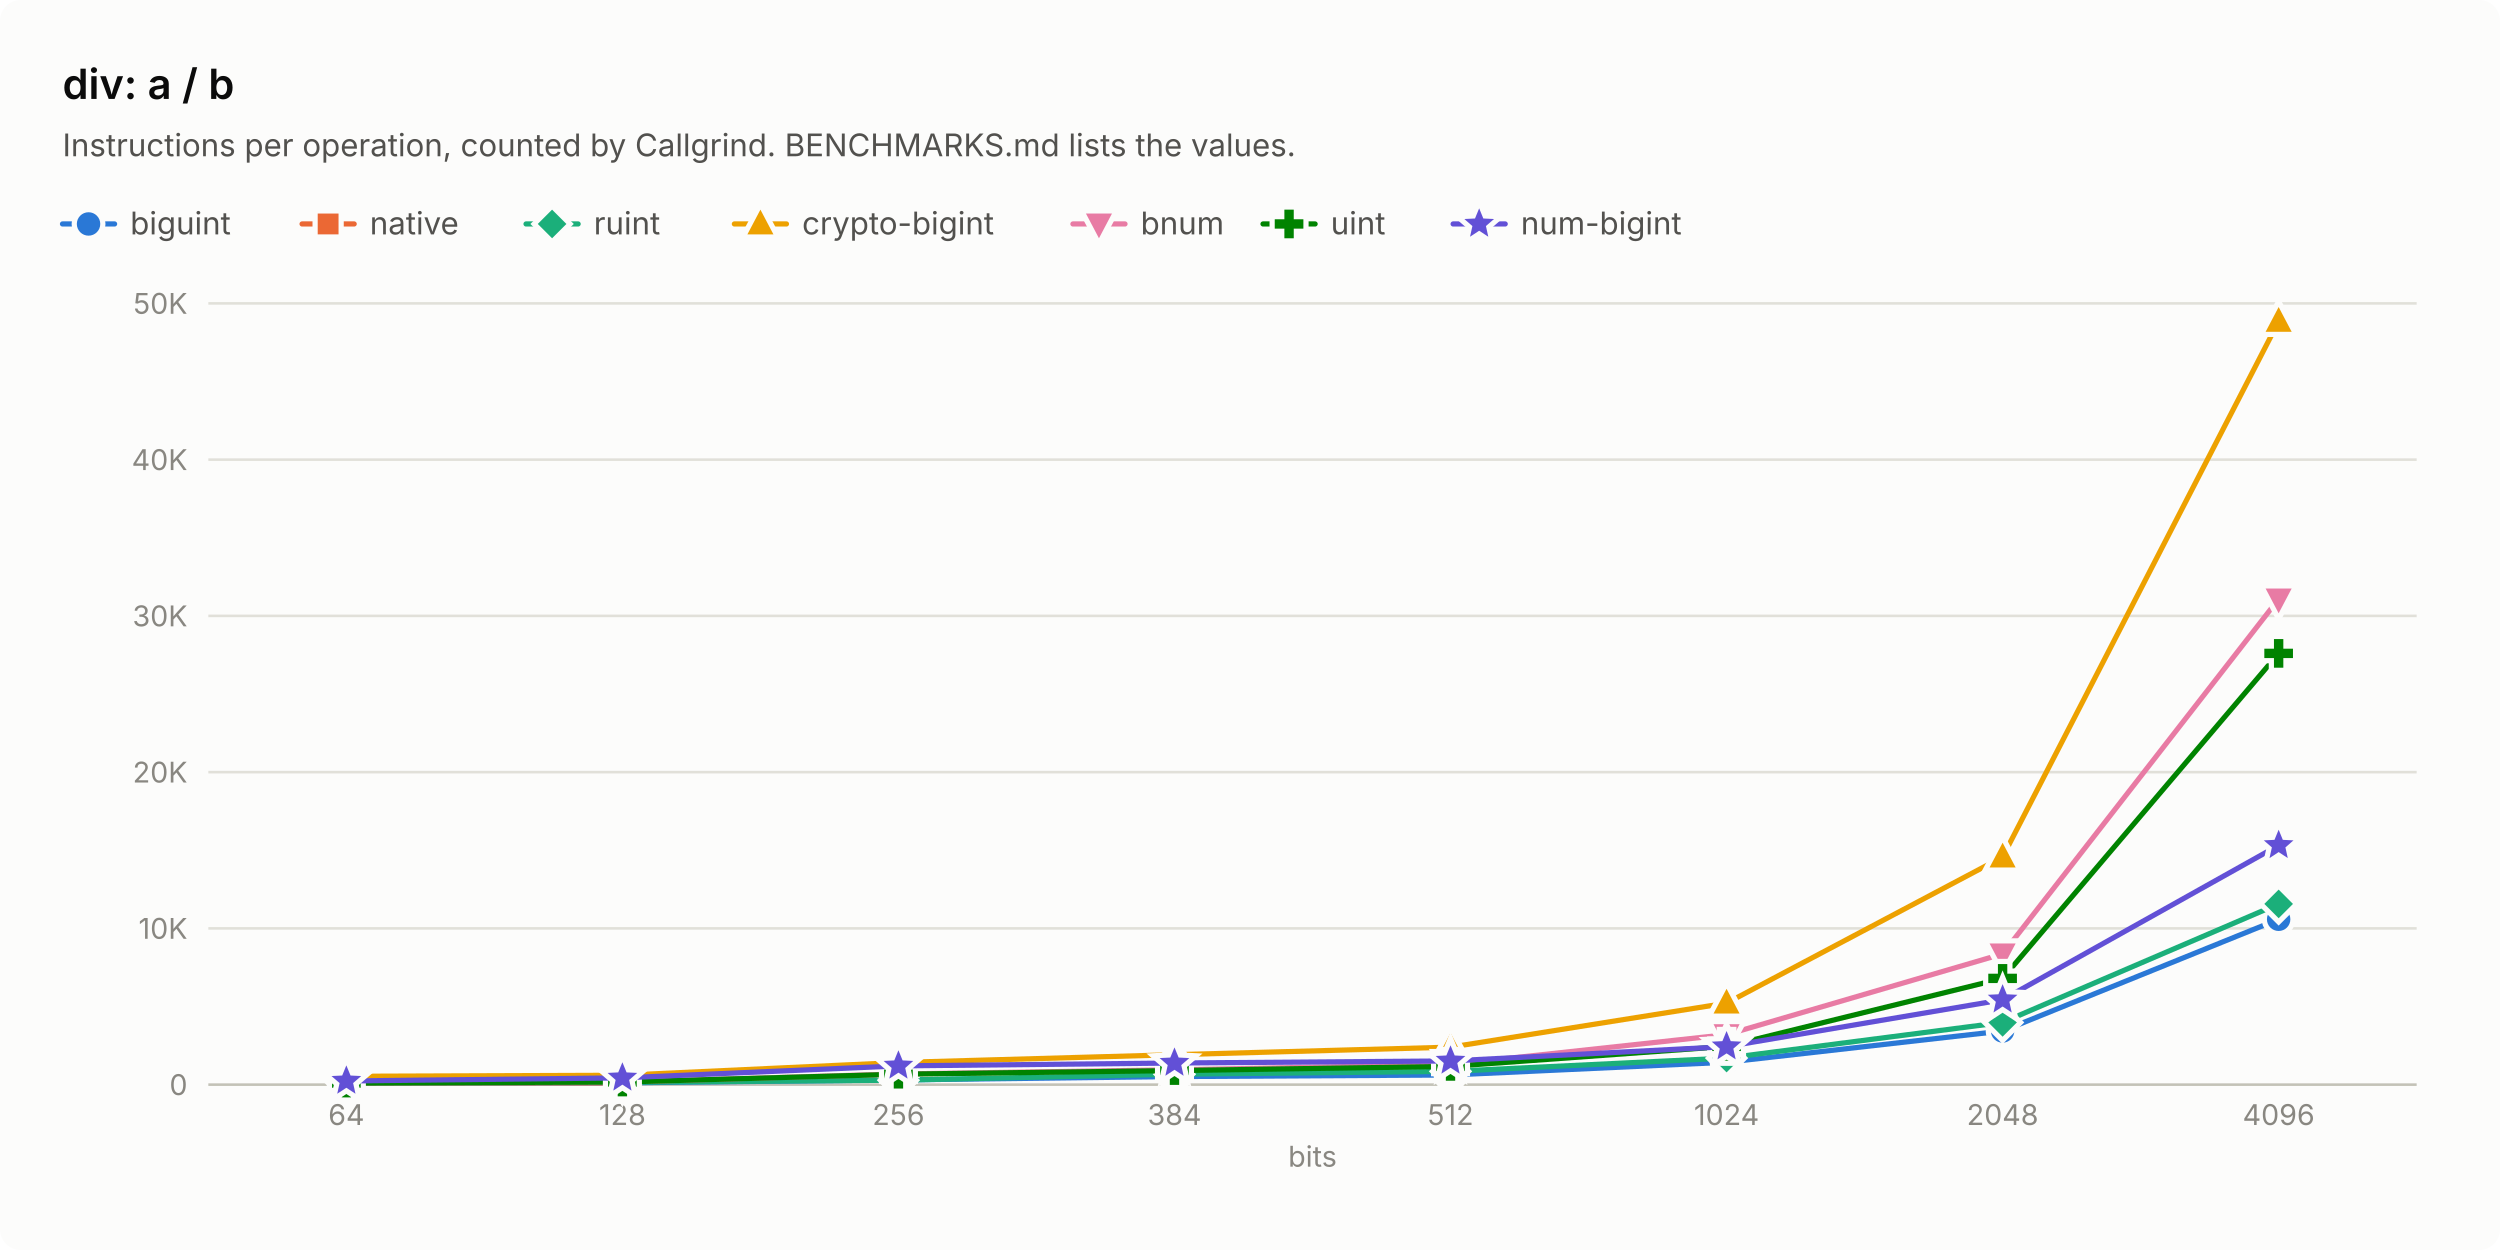
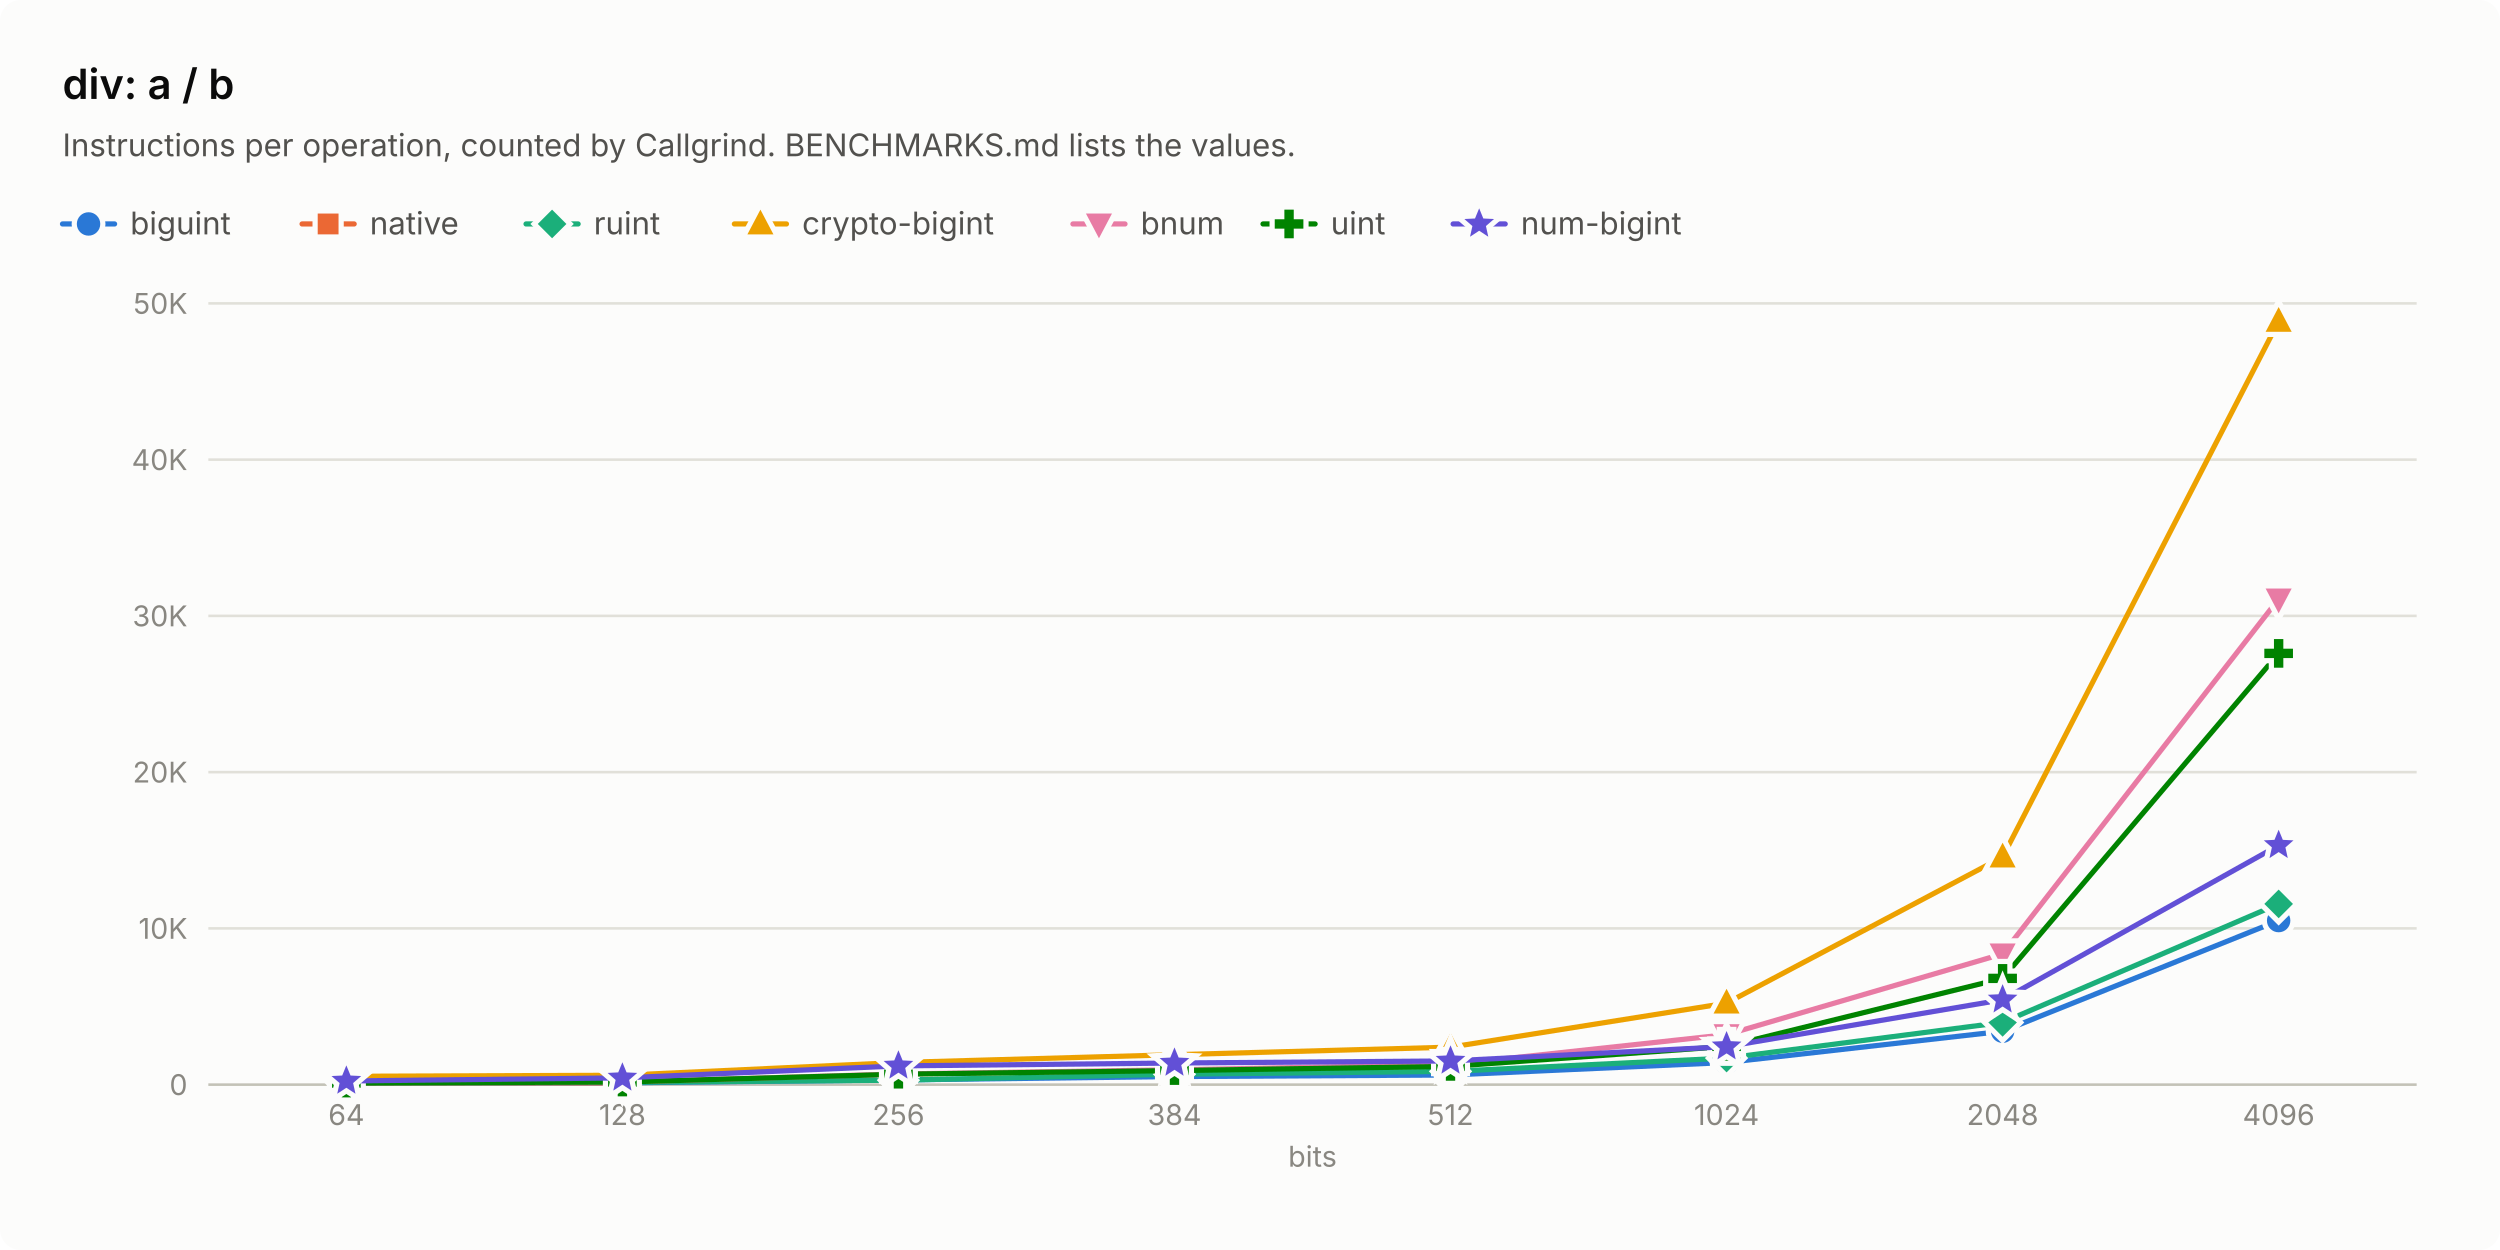
<svg xmlns="http://www.w3.org/2000/svg" width="960" height="480" viewBox="0 0 960 480" role="img" aria-labelledby="title description">
  <style>.grid,.axis{stroke-width:1}.title{font:600 16px system-ui, -apple-system, "Segoe UI", sans-serif}.subtitle,.legend{font:12px system-ui, -apple-system, "Segoe UI", sans-serif}.tick{font:11px system-ui, -apple-system, "Segoe UI", sans-serif;font-variant-numeric:tabular-nums}.line{fill:none;stroke-width:2;stroke-linejoin:round;stroke-linecap:round}.marker{stroke-width:4;paint-order:stroke}.surface{fill:#fcfcfb}.grid{stroke:#e1e0d9}.axis{stroke:#c3c2b7}.title{fill:#0b0b0b}.subtitle,.legend{fill:#52514e}.tick{fill:#898781}.marker{stroke:#fcfcfb}.c0 .line{stroke:#2a78d6}.c0 .marker{fill:#2a78d6}.c1 .line{stroke:#eb6834}.c1 .marker{fill:#eb6834}.c2 .line{stroke:#1baf7a}.c2 .marker{fill:#1baf7a}.c3 .line{stroke:#eda100}.c3 .marker{fill:#eda100}.c4 .line{stroke:#e87ba4}.c4 .marker{fill:#e87ba4}.c5 .line{stroke:#008300}.c5 .marker{fill:#008300}.c6 .line{stroke:#6250d6}.c6 .marker{fill:#6250d6}@media (prefers-color-scheme: dark){.surface{fill:#1a1a19}.grid{stroke:#2c2c2a}.axis{stroke:#383835}.title{fill:#f0efec}.subtitle,.legend{fill:#c3c2b7}.tick{fill:#898781}.marker{stroke:#1a1a19}.c0 .line{stroke:#3987e5}.c0 .marker{fill:#3987e5}.c1 .line{stroke:#d95926}.c1 .marker{fill:#d95926}.c2 .line{stroke:#199e70}.c2 .marker{fill:#199e70}.c3 .line{stroke:#c98500}.c3 .marker{fill:#c98500}.c4 .line{stroke:#d55181}.c4 .marker{fill:#d55181}.c5 .line{stroke:#008300}.c5 .marker{fill:#008300}.c6 .line{stroke:#9085e9}.c6 .marker{fill:#9085e9}}</style>
  <rect class="surface" width="960" height="480" rx="8" />
  <text class="title" x="24" y="38">div: a / b</text>
  <text class="subtitle" x="24" y="60">Instructions per operation, counted by Callgrind. BENCHMARKS.md lists the values.</text>
  <g class="c0">
    <path class="line" d="M24,86h20" />
    <path class="marker" transform="translate(34,86)" d="M0,-4.5A4.5,4.5 0 1 1 0,4.5A4.5,4.5 0 1 1 0,-4.5Z" />
  </g>
  <text class="legend" x="50" y="90">biguint</text>
  <g class="c1">
    <path class="line" d="M116,86h20" />
    <path class="marker" transform="translate(126,86)" d="M-4,-4H4V4H-4Z" />
  </g>
  <text class="legend" x="142" y="90">native</text>
  <g class="c2">
    <path class="line" d="M202,86h20" />
    <path class="marker" transform="translate(212,86)" d="M0,-5.5L5.5,0L0,5.5L-5.5,0Z" />
  </g>
  <text class="legend" x="228" y="90">ruint</text>
  <g class="c3">
    <path class="line" d="M282,86h20" />
    <path class="marker" transform="translate(292,86)" d="M0,-5.5L5,4H-5Z" />
  </g>
  <text class="legend" x="308" y="90">crypto-bigint</text>
  <g class="c4">
    <path class="line" d="M412,86h20" />
    <path class="marker" transform="translate(422,86)" d="M0,5.5L5,-4H-5Z" />
  </g>
  <text class="legend" x="438" y="90">bnum</text>
  <g class="c5">
    <path class="line" d="M485,86h20" />
    <path class="marker" transform="translate(495,86)" d="M-1.8,-5.5H1.8V-1.8H5.5V1.8H1.8V5.5H-1.8V1.8H-5.5V-1.8H-1.8Z" />
  </g>
  <text class="legend" x="511" y="90">uint</text>
  <g class="c6">
    <path class="line" d="M558,86h20" />
    <path class="marker" transform="translate(568,86)" d="M0,-6L1.6,-2.1L5.7,-1.9L2.6,0.8L3.5,4.9L0,2.6L-3.5,4.9L-2.6,0.8L-5.7,-1.9L-1.6,-2.1Z" />
  </g>
  <text class="legend" x="584" y="90">num-bigint</text>
  <text class="tick" x="72" y="420.5" text-anchor="end">0</text>
  <path class="grid" d="M80,356.5H928" />
  <text class="tick" x="72" y="360.5" text-anchor="end">10K</text>
  <path class="grid" d="M80,296.5H928" />
  <text class="tick" x="72" y="300.5" text-anchor="end">20K</text>
  <path class="grid" d="M80,236.5H928" />
  <text class="tick" x="72" y="240.5" text-anchor="end">30K</text>
  <path class="grid" d="M80,176.5H928" />
  <text class="tick" x="72" y="180.5" text-anchor="end">40K</text>
  <path class="grid" d="M80,116.5H928" />
  <text class="tick" x="72" y="120.5" text-anchor="end">50K</text>
  <path class="axis" d="M80,416.5H928" />
  <text class="tick" x="133.0" y="432" text-anchor="middle">64</text>
  <text class="tick" x="239.0" y="432" text-anchor="middle">128</text>
  <text class="tick" x="345.0" y="432" text-anchor="middle">256</text>
  <text class="tick" x="451.0" y="432" text-anchor="middle">384</text>
  <text class="tick" x="557.0" y="432" text-anchor="middle">512</text>
  <text class="tick" x="663.0" y="432" text-anchor="middle">1024</text>
  <text class="tick" x="769.0" y="432" text-anchor="middle">2048</text>
  <text class="tick" x="875.0" y="432" text-anchor="middle">4096</text>
  <text class="tick" x="504.0" y="448" text-anchor="middle">bits</text>
  <g class="c0">
-     <path class="line" d="M133.0,415.9L239.0,415.8L345.0,414.7L451.0,413.4L557.0,412.8L663.0,407.9L769.0,395.9L875.0,353.0" />
+     <path class="line" d="M133.0,415.9L239.0,415.8L345.0,414.7L451.0,413.4L557.0,412.8L663.0,408.0L769.0,396.0L875.0,353.5" />
    <path class="marker" transform="translate(133.0,415.9)" d="M0,-4.5A4.5,4.5 0 1 1 0,4.5A4.5,4.5 0 1 1 0,-4.5Z" />
    <path class="marker" transform="translate(239.0,415.8)" d="M0,-4.5A4.5,4.5 0 1 1 0,4.5A4.5,4.5 0 1 1 0,-4.5Z" />
    <path class="marker" transform="translate(345.0,414.7)" d="M0,-4.5A4.5,4.5 0 1 1 0,4.5A4.5,4.5 0 1 1 0,-4.5Z" />
    <path class="marker" transform="translate(451.0,413.4)" d="M0,-4.5A4.5,4.5 0 1 1 0,4.5A4.5,4.5 0 1 1 0,-4.5Z" />
    <path class="marker" transform="translate(557.0,412.8)" d="M0,-4.5A4.5,4.5 0 1 1 0,4.5A4.5,4.5 0 1 1 0,-4.5Z" />
-     <path class="marker" transform="translate(663.0,407.9)" d="M0,-4.5A4.5,4.5 0 1 1 0,4.5A4.5,4.5 0 1 1 0,-4.5Z" />
-     <path class="marker" transform="translate(769.0,395.9)" d="M0,-4.5A4.5,4.5 0 1 1 0,4.5A4.5,4.5 0 1 1 0,-4.5Z" />
-     <path class="marker" transform="translate(875.0,353.0)" d="M0,-4.5A4.5,4.5 0 1 1 0,4.5A4.5,4.5 0 1 1 0,-4.5Z" />
+     <path class="marker" transform="translate(663.0,408.0)" d="M0,-4.5A4.5,4.5 0 1 1 0,4.5A4.5,4.5 0 1 1 0,-4.5Z" />
+     <path class="marker" transform="translate(769.0,396.0)" d="M0,-4.5A4.5,4.5 0 1 1 0,4.5A4.5,4.5 0 1 1 0,-4.5Z" />
+     <path class="marker" transform="translate(875.0,353.5)" d="M0,-4.5A4.5,4.5 0 1 1 0,4.5A4.5,4.5 0 1 1 0,-4.5Z" />
  </g>
  <g class="c1">
    <path class="line" d="M133.0,415.9L239.0,415.8" />
    <path class="marker" transform="translate(133.0,415.9)" d="M-4,-4H4V4H-4Z" />
    <path class="marker" transform="translate(239.0,415.8)" d="M-4,-4H4V4H-4Z" />
  </g>
  <g class="c2">
    <path class="line" d="M133.0,415.9L239.0,415.6L345.0,414.8L451.0,412.5L557.0,411.4L663.0,406.3L769.0,392.6L875.0,347.1" />
    <path class="marker" transform="translate(133.0,415.9)" d="M0,-5.5L5.5,0L0,5.5L-5.5,0Z" />
    <path class="marker" transform="translate(239.0,415.6)" d="M0,-5.5L5.5,0L0,5.5L-5.5,0Z" />
    <path class="marker" transform="translate(345.0,414.8)" d="M0,-5.5L5.5,0L0,5.5L-5.5,0Z" />
    <path class="marker" transform="translate(451.0,412.5)" d="M0,-5.5L5.5,0L0,5.5L-5.5,0Z" />
    <path class="marker" transform="translate(557.0,411.4)" d="M0,-5.5L5.5,0L0,5.5L-5.5,0Z" />
    <path class="marker" transform="translate(663.0,406.3)" d="M0,-5.5L5.5,0L0,5.5L-5.5,0Z" />
    <path class="marker" transform="translate(769.0,392.6)" d="M0,-5.5L5.5,0L0,5.5L-5.5,0Z" />
    <path class="marker" transform="translate(875.0,347.1)" d="M0,-5.5L5.5,0L0,5.5L-5.5,0Z" />
  </g>
  <g class="c3">
    <path class="line" d="M133.0,413.3L239.0,412.9L345.0,408.0L451.0,405.0L557.0,402.1L663.0,385.2L769.0,329.1L875.0,123.4" />
    <path class="marker" transform="translate(133.0,413.3)" d="M0,-5.5L5,4H-5Z" />
    <path class="marker" transform="translate(239.0,412.9)" d="M0,-5.5L5,4H-5Z" />
    <path class="marker" transform="translate(345.0,408.0)" d="M0,-5.5L5,4H-5Z" />
    <path class="marker" transform="translate(451.0,405.0)" d="M0,-5.5L5,4H-5Z" />
    <path class="marker" transform="translate(557.0,402.1)" d="M0,-5.5L5,4H-5Z" />
    <path class="marker" transform="translate(663.0,385.2)" d="M0,-5.5L5,4H-5Z" />
    <path class="marker" transform="translate(769.0,329.1)" d="M0,-5.5L5,4H-5Z" />
    <path class="marker" transform="translate(875.0,123.4)" d="M0,-5.5L5,4H-5Z" />
  </g>
  <g class="c4">
    <path class="line" d="M133.0,415.9L239.0,415.5L345.0,412.4L451.0,410.8L557.0,408.8L663.0,397.3L769.0,366.3L875.0,230.0" />
    <path class="marker" transform="translate(133.0,415.9)" d="M0,5.5L5,-4H-5Z" />
    <path class="marker" transform="translate(239.0,415.5)" d="M0,5.5L5,-4H-5Z" />
    <path class="marker" transform="translate(345.0,412.4)" d="M0,5.5L5,-4H-5Z" />
    <path class="marker" transform="translate(451.0,410.8)" d="M0,5.5L5,-4H-5Z" />
    <path class="marker" transform="translate(557.0,408.8)" d="M0,5.5L5,-4H-5Z" />
    <path class="marker" transform="translate(663.0,397.3)" d="M0,5.5L5,-4H-5Z" />
    <path class="marker" transform="translate(769.0,366.3)" d="M0,5.5L5,-4H-5Z" />
    <path class="marker" transform="translate(875.0,230.0)" d="M0,5.5L5,-4H-5Z" />
  </g>
  <g class="c5">
    <path class="line" d="M133.0,415.9L239.0,415.5L345.0,412.5L451.0,411.1L557.0,409.5L663.0,401.8L769.0,375.7L875.0,250.9" />
    <path class="marker" transform="translate(133.0,415.9)" d="M-1.8,-5.5H1.8V-1.8H5.5V1.8H1.8V5.5H-1.8V1.8H-5.5V-1.8H-1.8Z" />
    <path class="marker" transform="translate(239.0,415.5)" d="M-1.8,-5.5H1.8V-1.8H5.5V1.8H1.8V5.5H-1.8V1.8H-5.5V-1.8H-1.8Z" />
    <path class="marker" transform="translate(345.0,412.5)" d="M-1.8,-5.5H1.8V-1.8H5.5V1.8H1.8V5.5H-1.8V1.8H-5.5V-1.8H-1.8Z" />
    <path class="marker" transform="translate(451.0,411.1)" d="M-1.8,-5.5H1.8V-1.8H5.5V1.8H1.8V5.5H-1.8V1.8H-5.5V-1.8H-1.8Z" />
    <path class="marker" transform="translate(557.0,409.5)" d="M-1.8,-5.5H1.8V-1.8H5.5V1.8H1.8V5.5H-1.8V1.8H-5.5V-1.8H-1.8Z" />
    <path class="marker" transform="translate(663.0,401.8)" d="M-1.8,-5.5H1.8V-1.8H5.5V1.8H1.8V5.5H-1.8V1.8H-5.5V-1.8H-1.8Z" />
    <path class="marker" transform="translate(769.0,375.7)" d="M-1.8,-5.5H1.8V-1.8H5.5V1.8H1.8V5.5H-1.8V1.8H-5.5V-1.8H-1.8Z" />
    <path class="marker" transform="translate(875.0,250.9)" d="M-1.8,-5.5H1.8V-1.8H5.5V1.8H1.8V5.5H-1.8V1.8H-5.5V-1.8H-1.8Z" />
  </g>
  <g class="c6">
    <path class="line" d="M133.0,415.1L239.0,413.9L345.0,409.3L451.0,408.2L557.0,407.4L663.0,401.9L769.0,383.9L875.0,324.6" />
    <path class="marker" transform="translate(133.0,415.1)" d="M0,-6L1.6,-2.1L5.7,-1.9L2.6,0.8L3.5,4.9L0,2.6L-3.5,4.9L-2.6,0.8L-5.7,-1.9L-1.6,-2.1Z" />
    <path class="marker" transform="translate(239.0,413.9)" d="M0,-6L1.6,-2.1L5.7,-1.9L2.6,0.8L3.5,4.9L0,2.6L-3.5,4.9L-2.6,0.8L-5.7,-1.9L-1.6,-2.1Z" />
    <path class="marker" transform="translate(345.0,409.3)" d="M0,-6L1.6,-2.1L5.7,-1.9L2.6,0.8L3.5,4.9L0,2.6L-3.5,4.9L-2.6,0.8L-5.7,-1.9L-1.6,-2.1Z" />
    <path class="marker" transform="translate(451.0,408.2)" d="M0,-6L1.6,-2.1L5.7,-1.9L2.6,0.8L3.5,4.9L0,2.6L-3.5,4.9L-2.6,0.8L-5.7,-1.9L-1.6,-2.1Z" />
    <path class="marker" transform="translate(557.0,407.4)" d="M0,-6L1.6,-2.1L5.7,-1.9L2.6,0.8L3.5,4.9L0,2.6L-3.5,4.9L-2.6,0.8L-5.7,-1.9L-1.6,-2.1Z" />
    <path class="marker" transform="translate(663.0,401.9)" d="M0,-6L1.6,-2.1L5.7,-1.9L2.6,0.8L3.5,4.9L0,2.6L-3.5,4.9L-2.6,0.8L-5.7,-1.9L-1.6,-2.1Z" />
    <path class="marker" transform="translate(769.0,383.9)" d="M0,-6L1.6,-2.1L5.7,-1.9L2.6,0.8L3.5,4.9L0,2.6L-3.5,4.9L-2.6,0.8L-5.7,-1.9L-1.6,-2.1Z" />
    <path class="marker" transform="translate(875.0,324.6)" d="M0,-6L1.6,-2.1L5.7,-1.9L2.6,0.8L3.5,4.9L0,2.6L-3.5,4.9L-2.6,0.8L-5.7,-1.9L-1.6,-2.1Z" />
  </g>
</svg>
